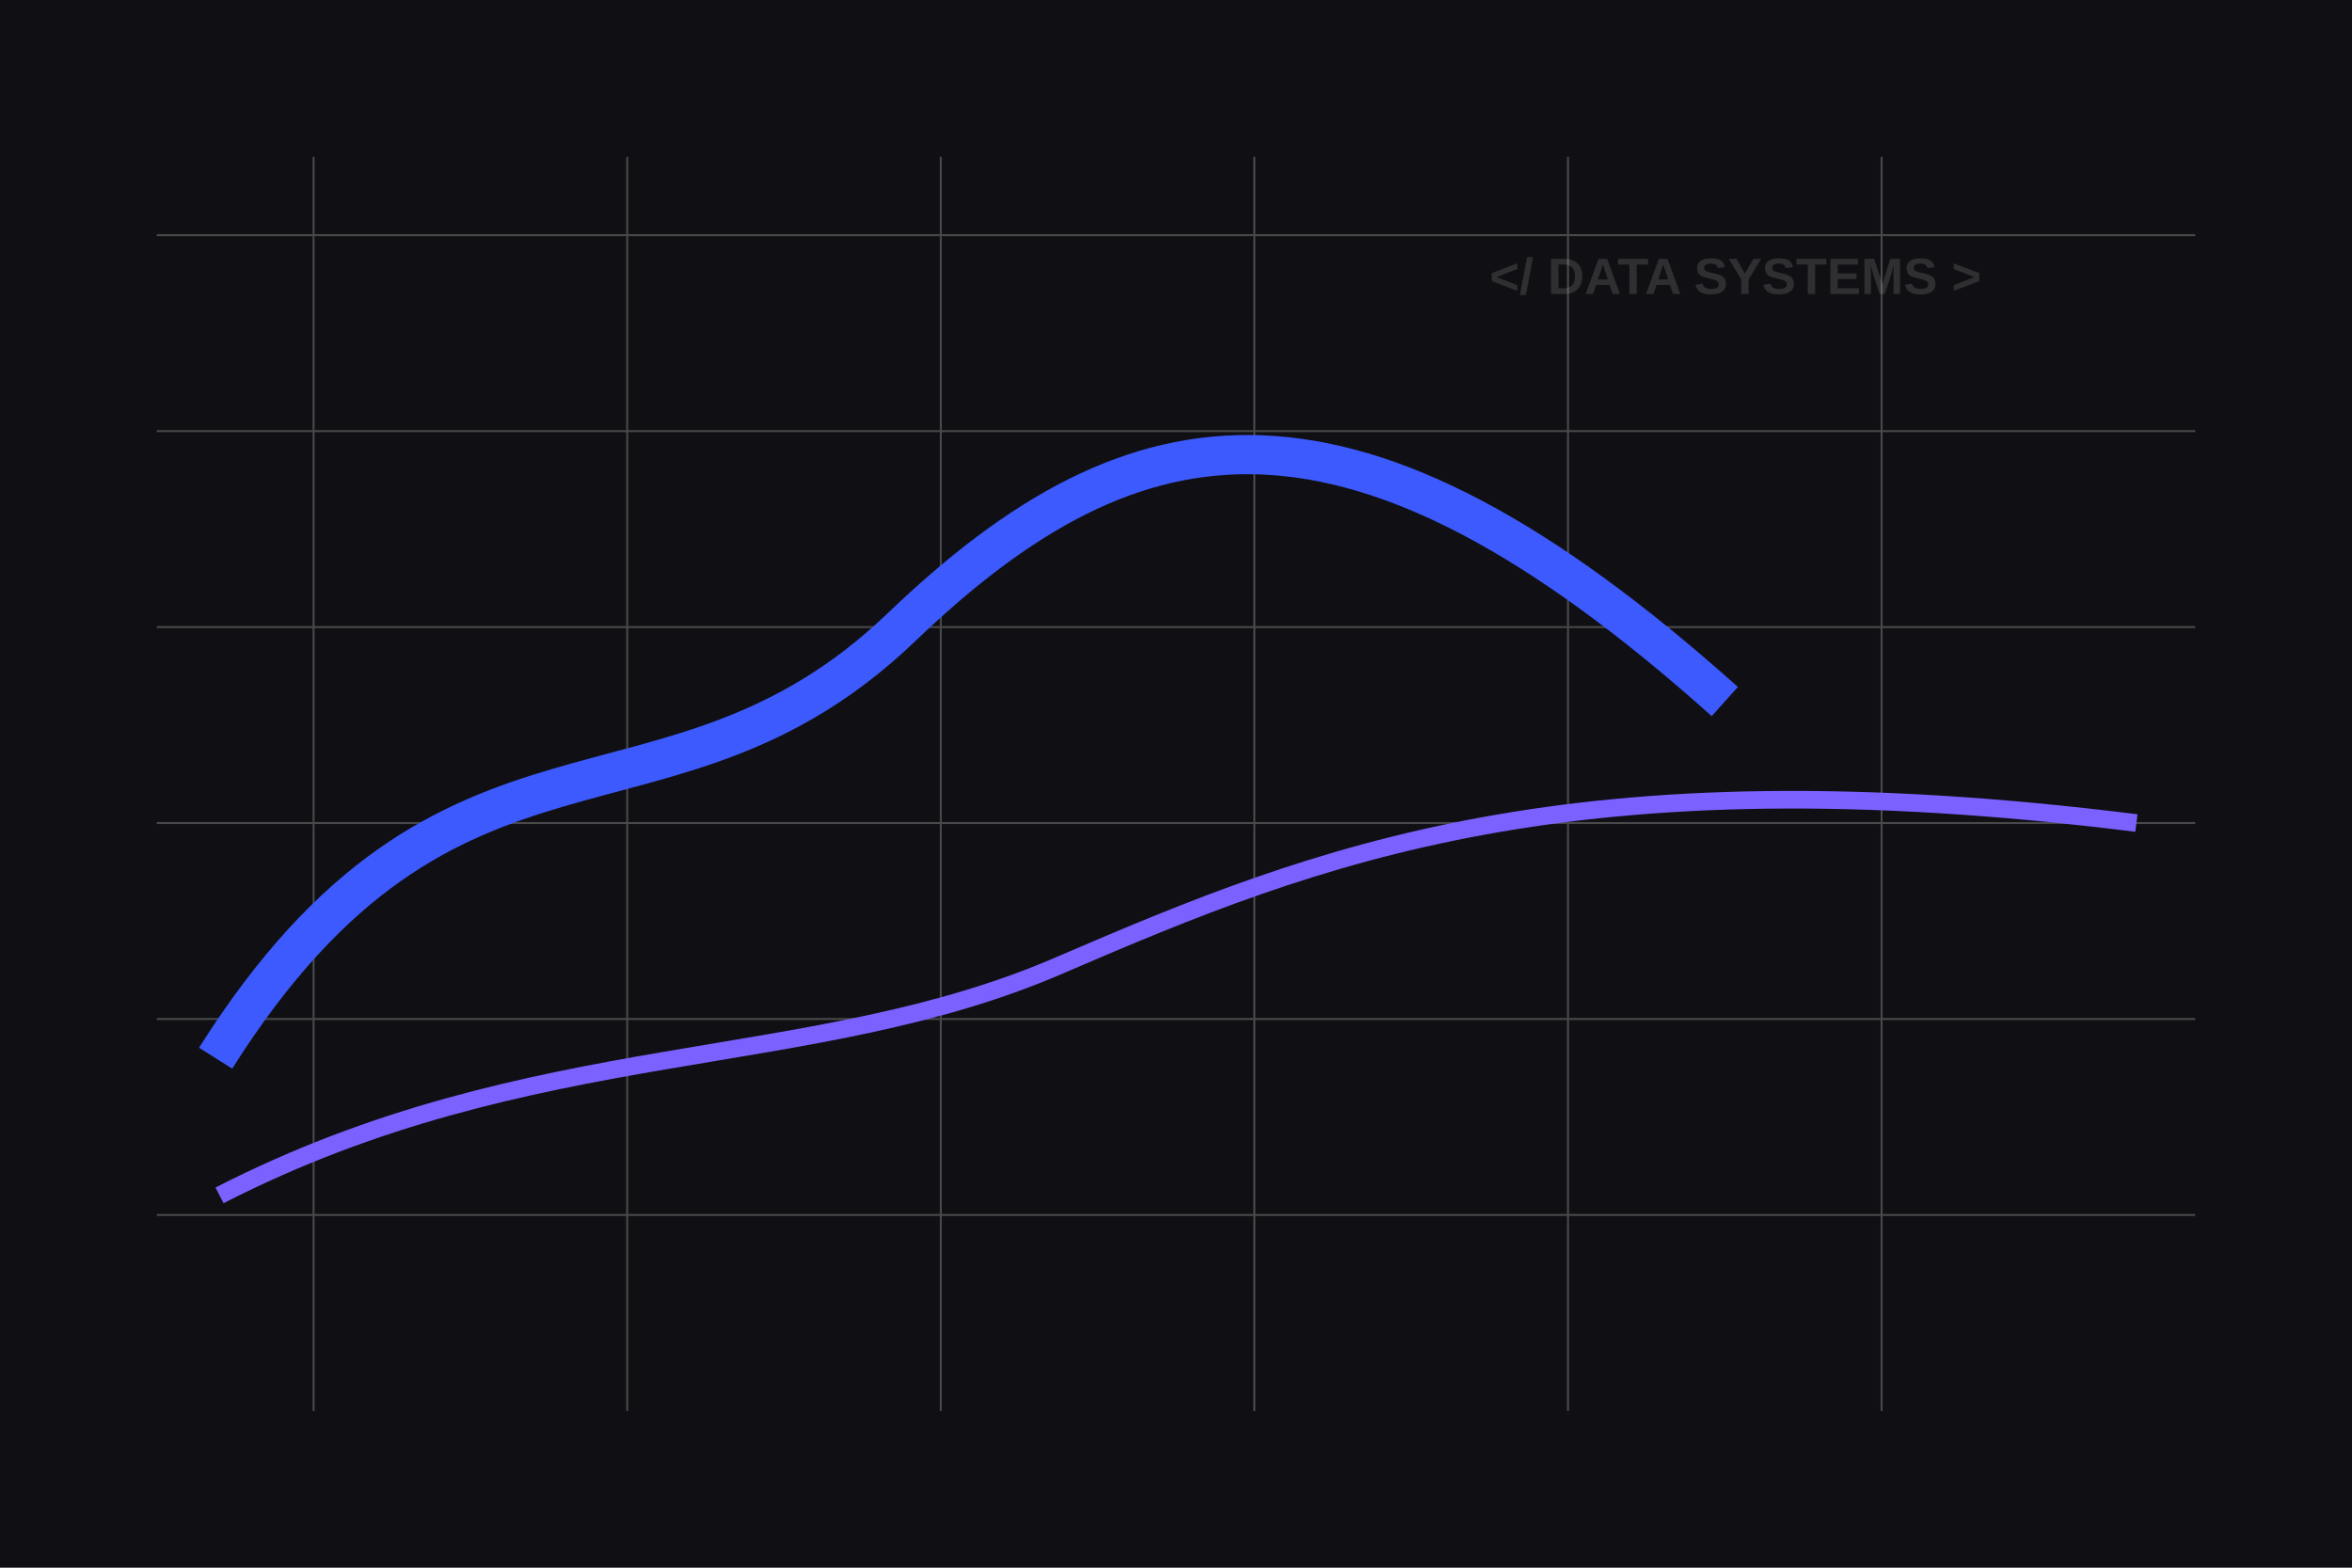
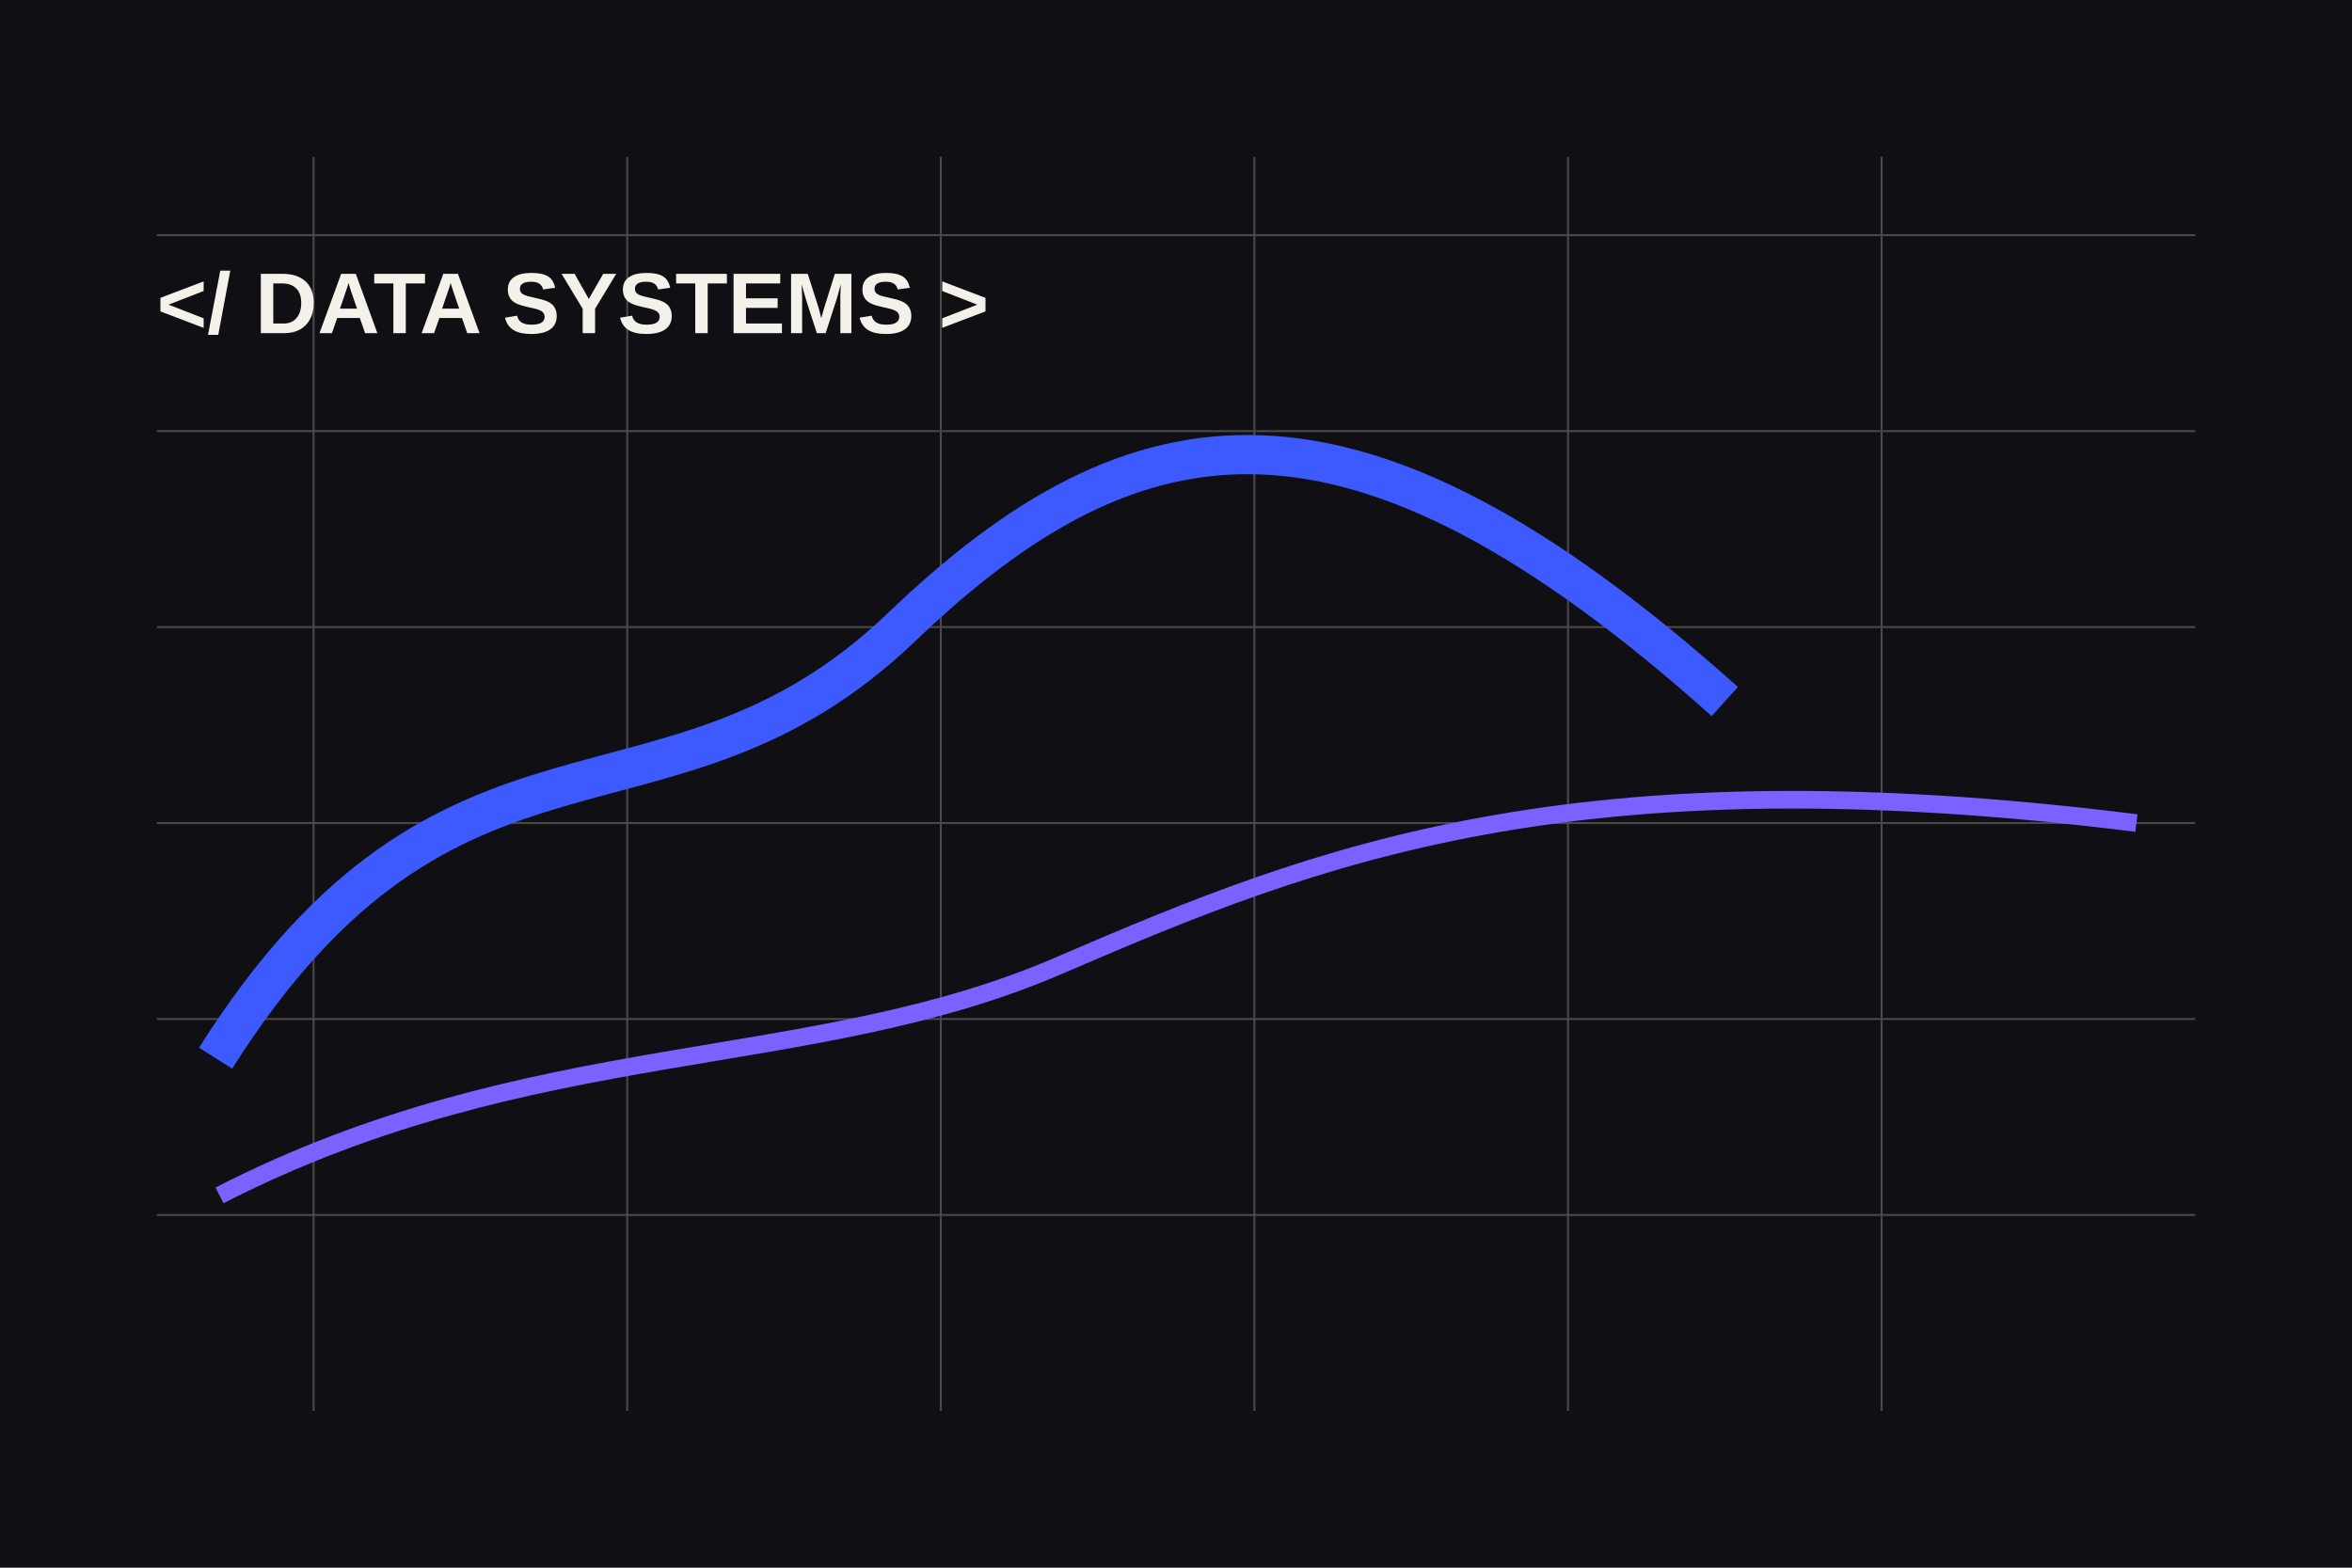
<svg xmlns="http://www.w3.org/2000/svg" viewBox="0 0 1200 800" role="img" aria-labelledby="title desc">
  <rect width="1200" height="800" fill="#101014" />
  <g opacity=".25" stroke="#f4f1ea" stroke-width="1">
    <path d="M80 120h1040M80 220h1040M80 320h1040M80 420h1040M80 520h1040M80 620h1040" />
    <path d="M160 80v640M320 80v640M480 80v640M640 80v640M800 80v640M960 80v640" />
  </g>
  <path d="M110 540c120-190 230-105 350-220s230-132 420 38" fill="none" stroke="#3d5afe" stroke-width="20" />
  <path d="M112 610c160-82 302-62 430-118 130-56 260-108 548-72" fill="none" stroke="#7b61ff" stroke-width="9" />
-   <text x="760" y="150" fill="#f4f1ea" opacity=".14" font-family="Arial, sans-serif" font-size="26" font-weight="900">&lt;/ DATA SYSTEMS &gt;</text>
+   <text x="80" y="170" fill="#f4f1ea" font-family="Arial, sans-serif" font-size="44" font-weight="900">&lt;/ DATA SYSTEMS &gt;</text>
</svg>
